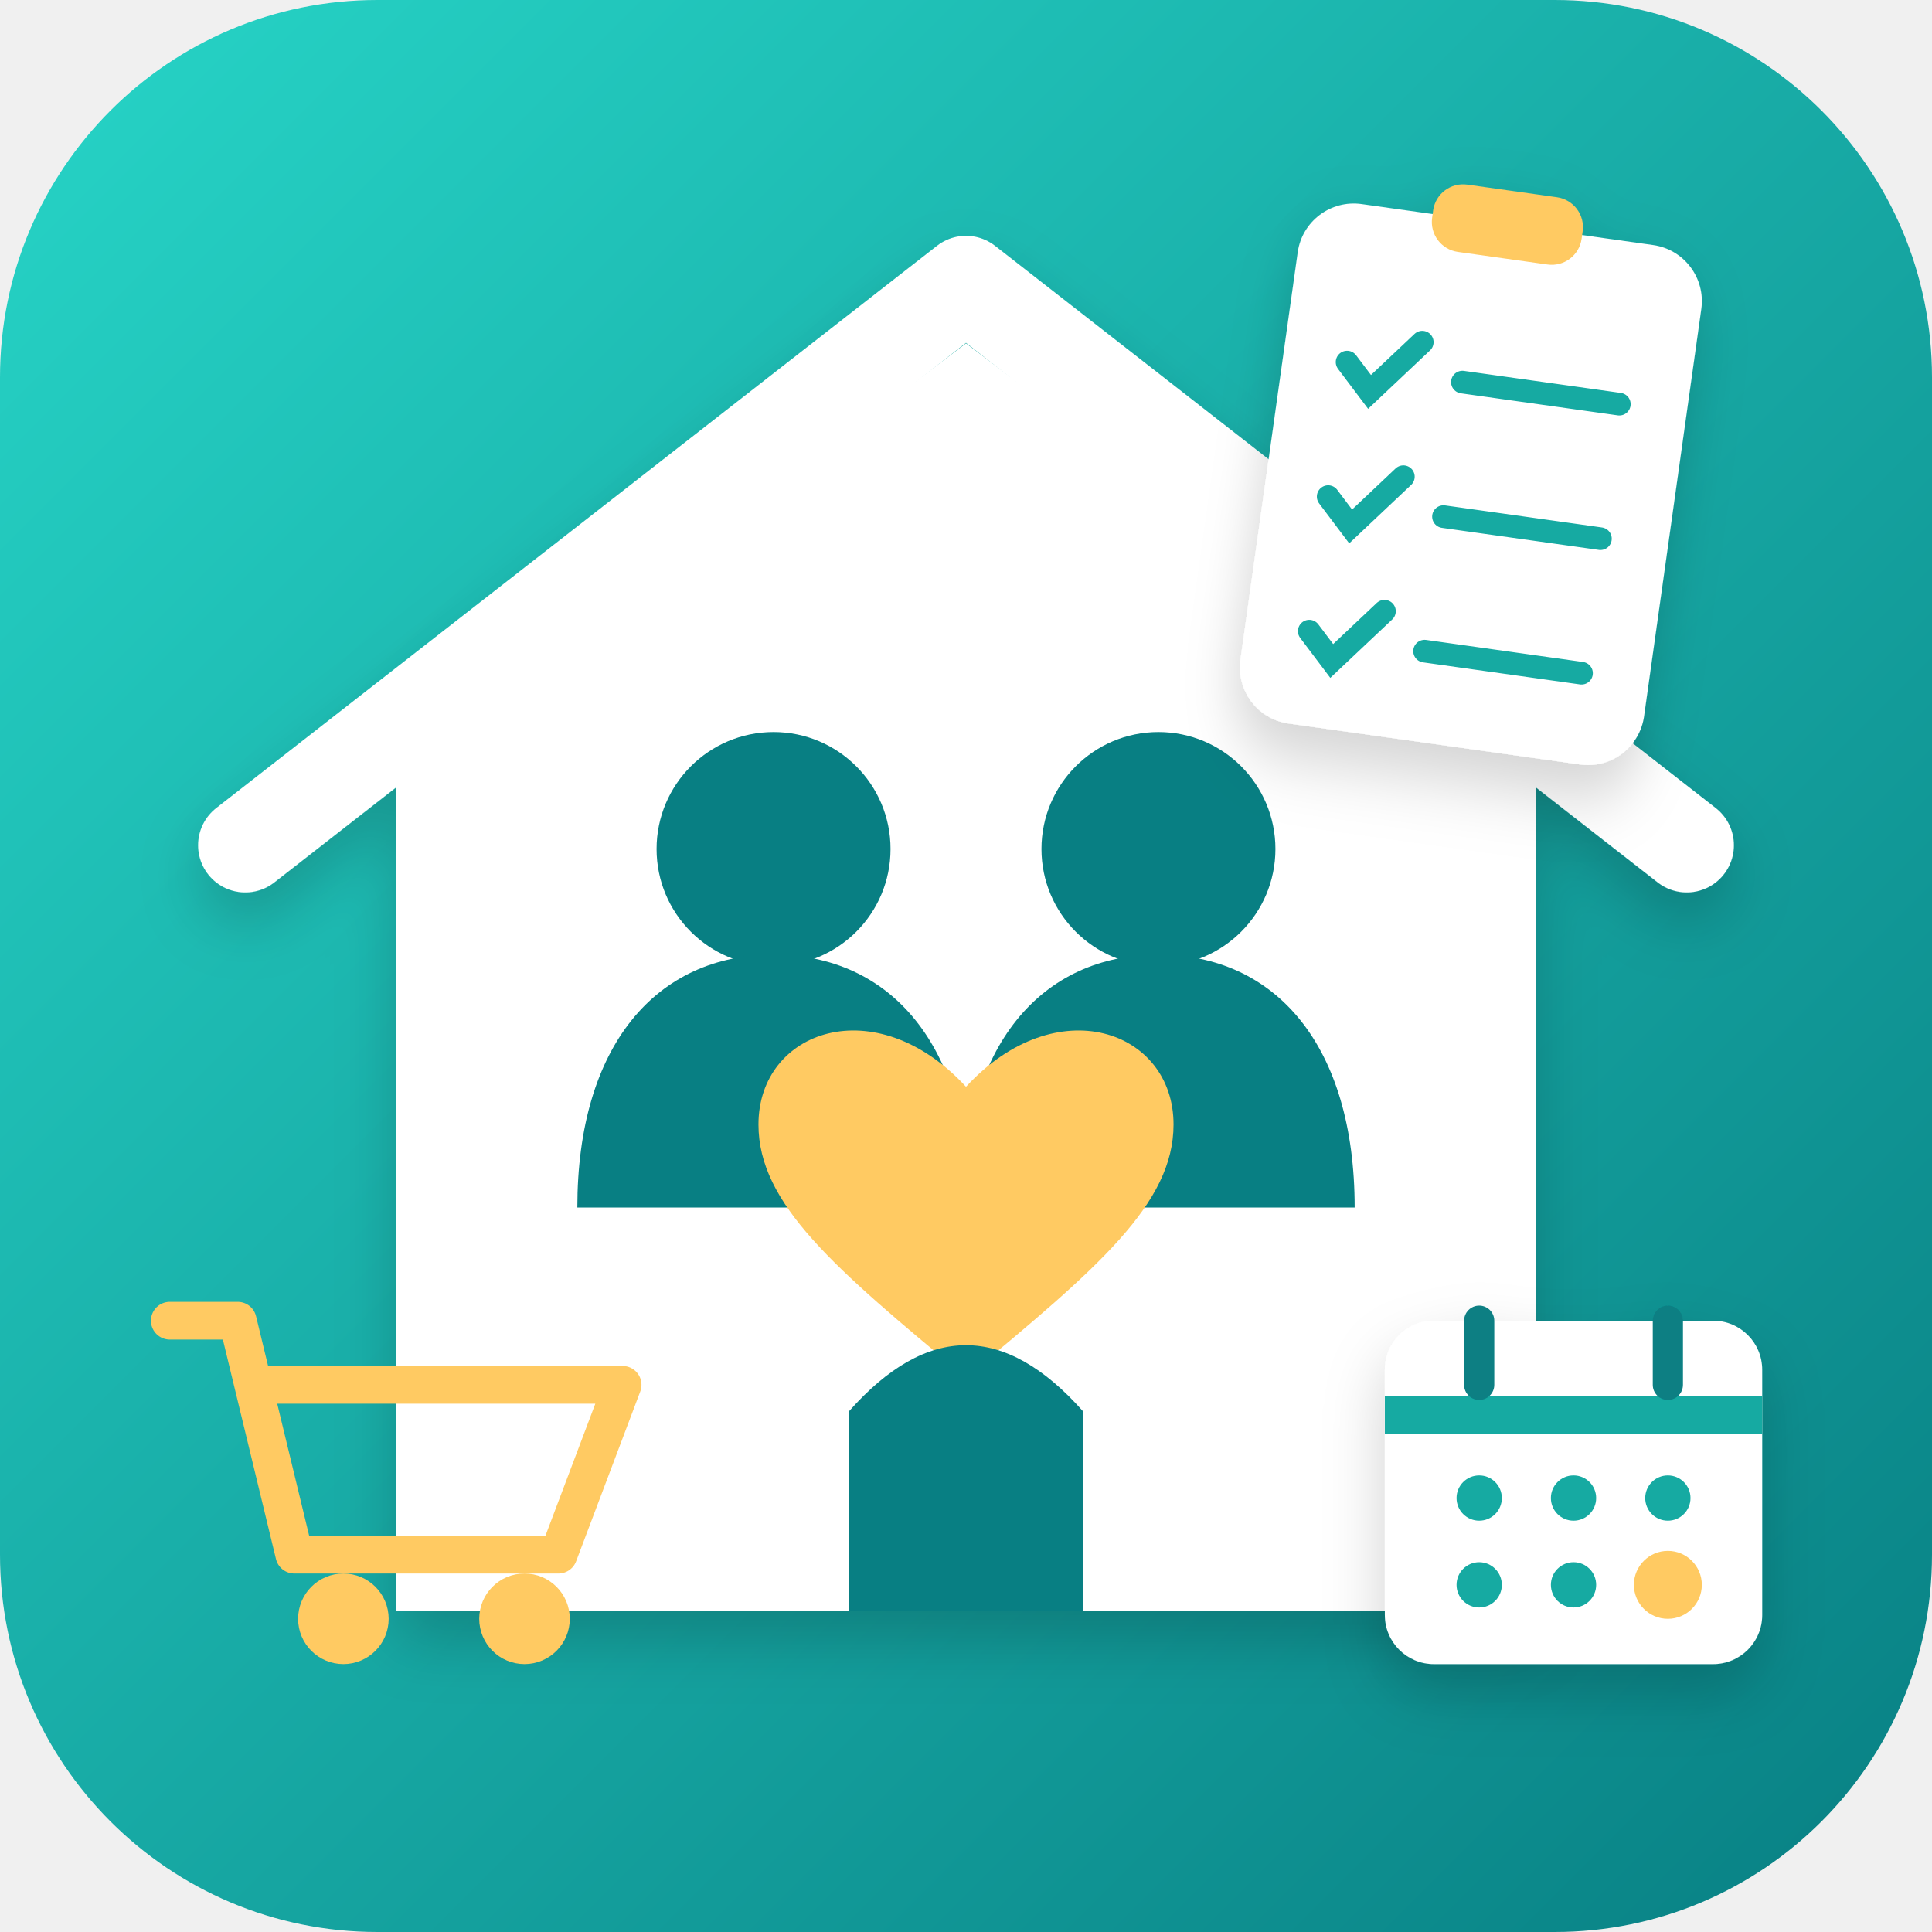
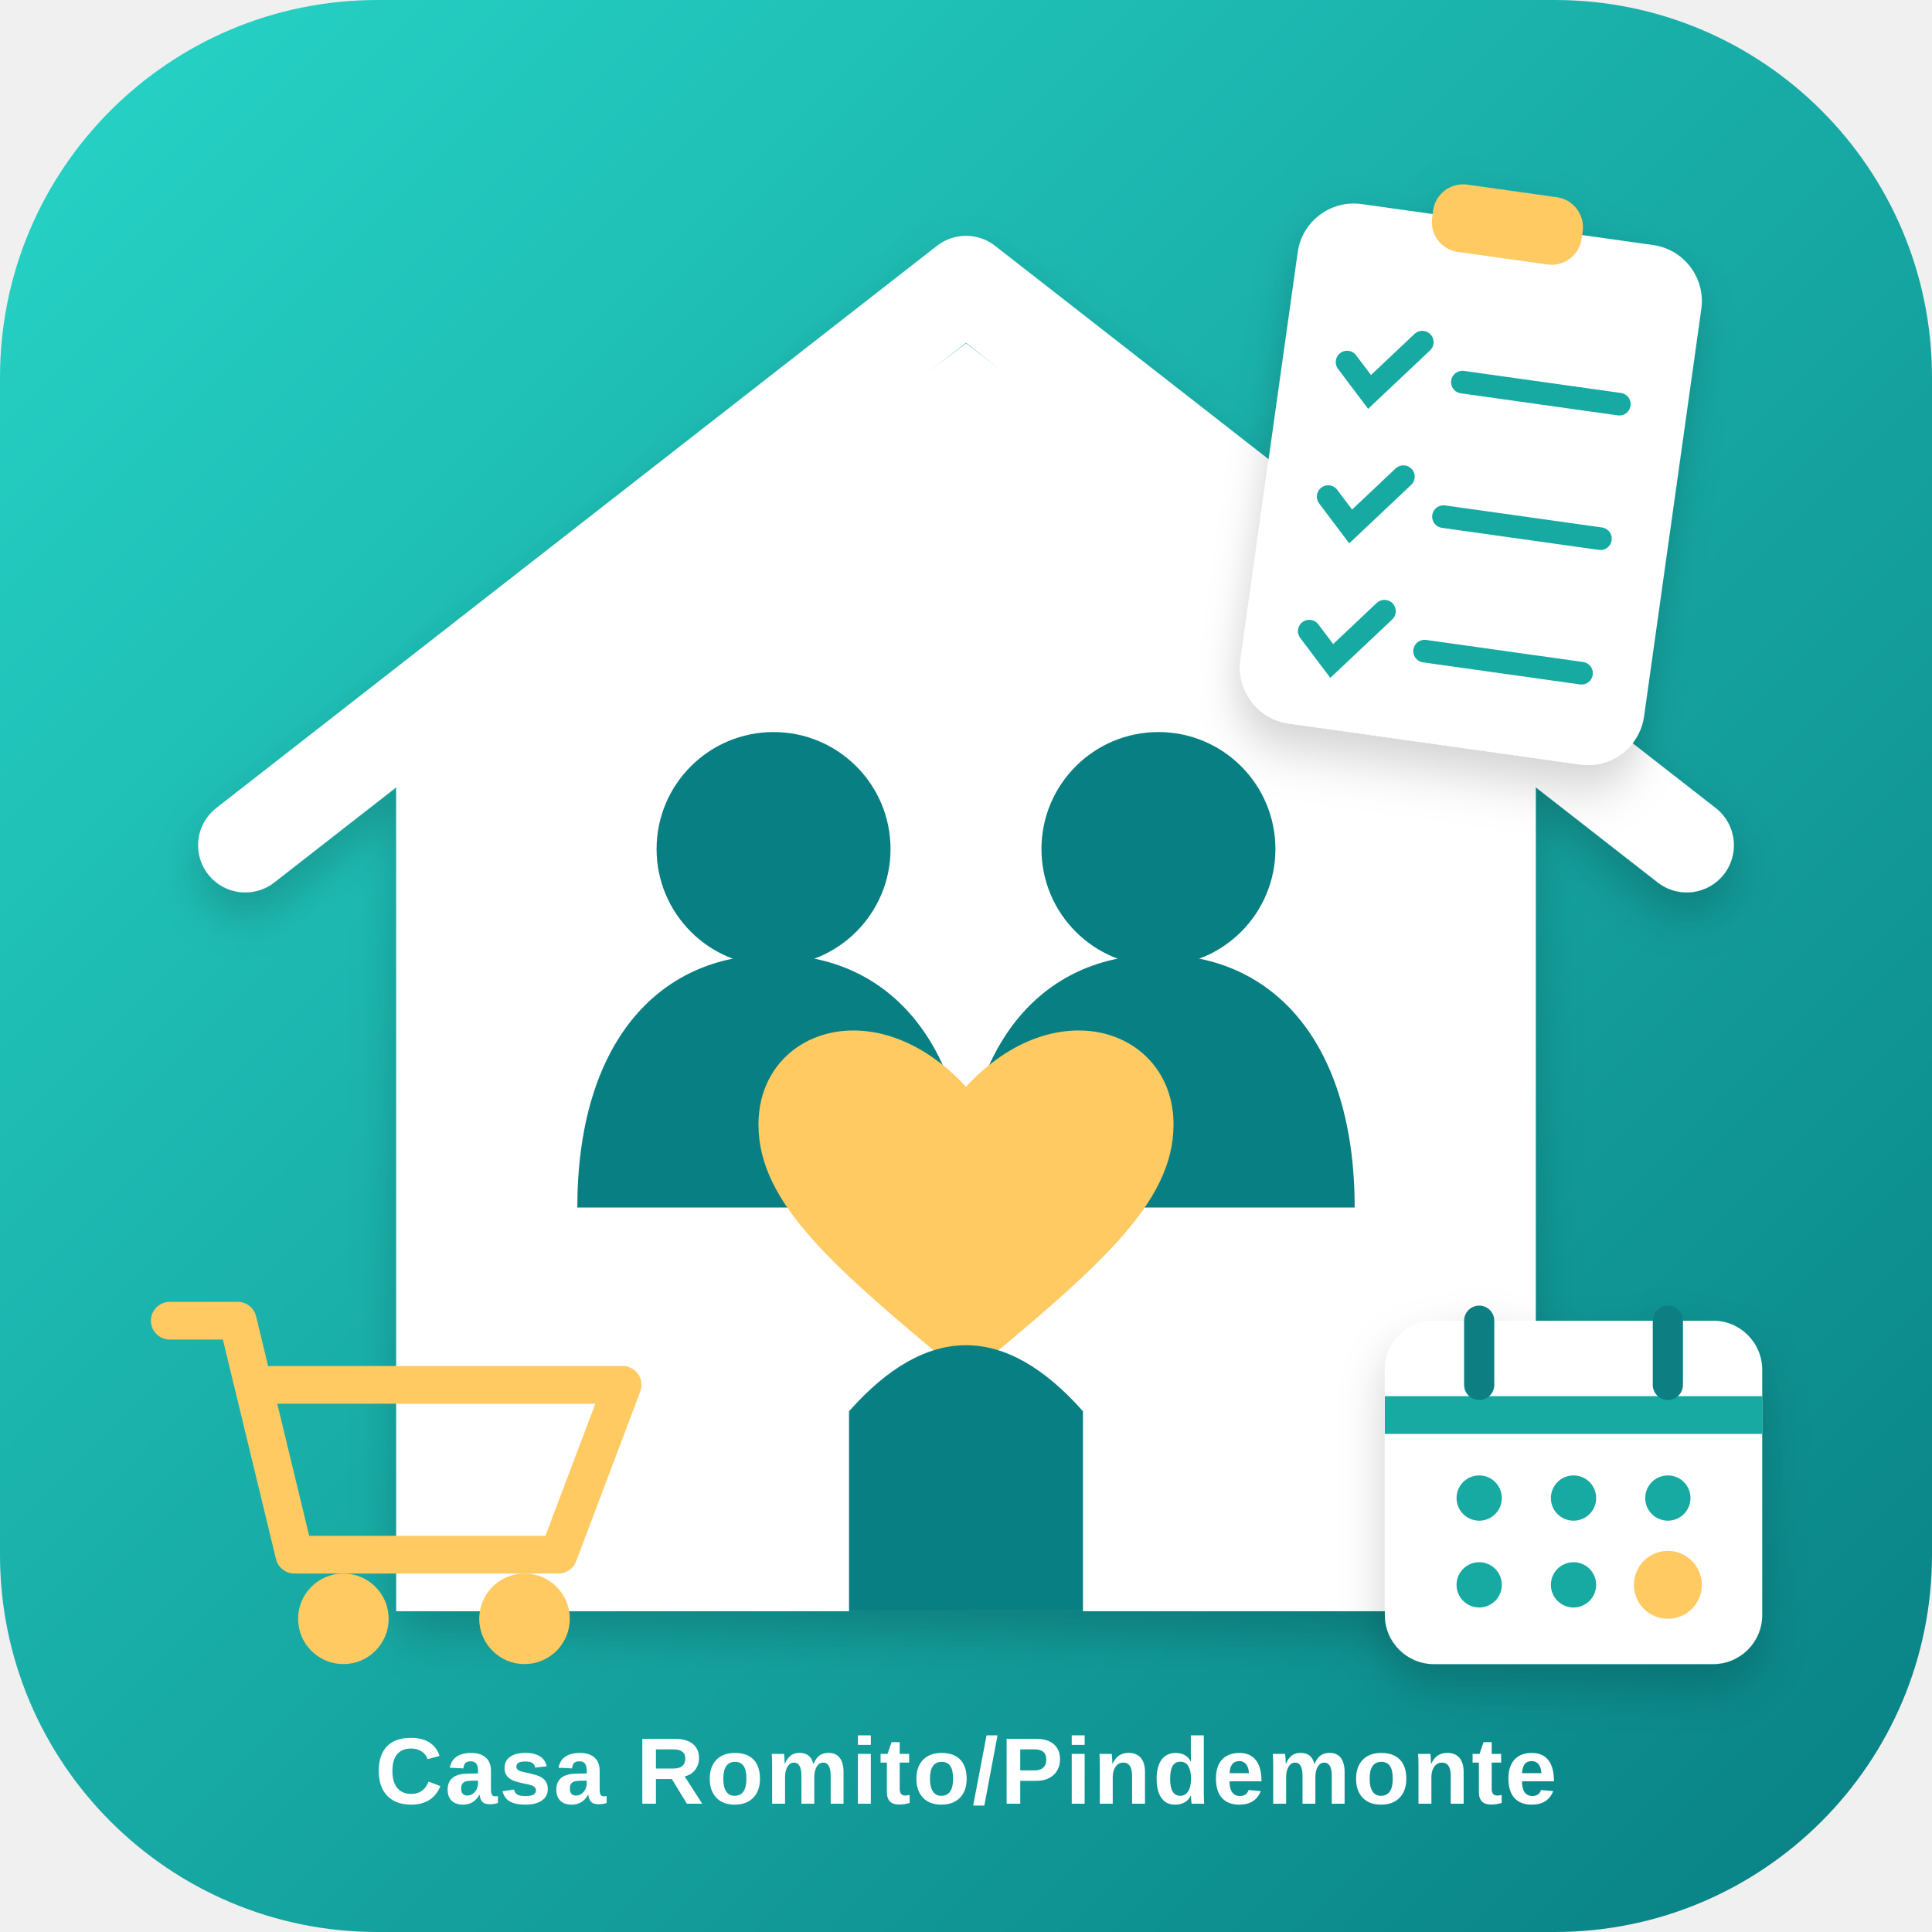
<svg xmlns="http://www.w3.org/2000/svg" viewBox="0 0 512 512">
  <defs>
    <linearGradient id="bg" x2="1" y2="1">
      <stop stop-color="#27d5c7" />
      <stop offset="1" stop-color="#087f83" />
    </linearGradient>
    <filter id="shadow" x="-30%" y="-30%" width="160%" height="160%">
-       <feDropShadow dx="0" dy="8" stdDeviation="8" flood-opacity=".18" />
+       <feDropShadow dx="0" dy="6" stdDeviation="6" flood-opacity=".18" />
    </filter>
  </defs>
  <rect width="512" height="512" rx="100" fill="url(#bg)" />
  <g filter="url(#shadow)">
    <path d="M65 224 256 75 447 224" fill="none" stroke="white" stroke-width="25" stroke-linecap="round" stroke-linejoin="round" />
    <path d="M105 205v222h302V205L256 91Z" fill="white" />
  </g>
  <circle cx="205" cy="225" r="31" fill="#087f83" />
  <circle cx="307" cy="225" r="31" fill="#087f83" />
-   <path d="M153 320c0-43 21-67 52-67s52 24 52 67" fill="#087f83" />
-   <path d="M255 320c0-43 21-67 52-67s52 24 52 67" fill="#087f83" />
+   <path d="M153 320c0-43 21-67 52-67s52 24 52 67M255 320c0-43 21-67 52-67s52 24 52 67" fill="#087f83" />
  <path d="M256 365c-35-29-55-46-55-67 0-25 31-36 55-10          24-26 55-15 55 10 0 21-20 38-55 67Z" fill="#ffca62" />
  <path d="M225 427v-53q31-35 62 0v53" fill="#087f83" />
  <g transform="translate(346 52) rotate(8)" filter="url(#shadow)">
-     <rect width="108" height="139" rx="15" fill="#fff" />
+     <rect width="108" height="139" rx="15" fill="white" />
    <rect x="34" y="-9" width="40" height="18" rx="8" fill="#ffca62" />
    <g stroke="#16aaa2" stroke-width="6" fill="none" stroke-linecap="round">
      <path d="m17 42 7 7 12-15M48 43h42" />
      <path d="m17 78 7 7 12-15M48 79h42" />
      <path d="m17 114 7 7 12-15M48 115h42" />
    </g>
  </g>
  <g transform="translate(45 350)" fill="none" stroke="#ffca62" stroke-width="10" stroke-linecap="round" stroke-linejoin="round">
    <path d="M0 0h18l15 62h70l17-45H27" />
    <circle cx="46" cy="79" r="7" fill="#ffca62" />
    <circle cx="94" cy="79" r="7" fill="#ffca62" />
  </g>
  <g transform="translate(367 350)" filter="url(#shadow)">
    <rect width="100" height="91" rx="13" fill="white" />
    <path d="M0 25h100" stroke="#16aaa2" stroke-width="10" />
    <path d="M25 0v17M75 0v17" stroke="#087f83" stroke-width="8" stroke-linecap="round" />
    <g fill="#16aaa2">
      <circle cx="25" cy="47" r="6" />
      <circle cx="50" cy="47" r="6" />
      <circle cx="75" cy="47" r="6" />
      <circle cx="25" cy="70" r="6" />
      <circle cx="50" cy="70" r="6" />
    </g>
    <circle cx="75" cy="70" r="9" fill="#ffca62" />
  </g>
+   <text x="256" y="478" text-anchor="middle" font-family="Arial, sans-serif" font-size="25" font-weight="bold" letter-spacing=".5" fill="white">Casa Romito/Pindemonte</text>
</svg>
